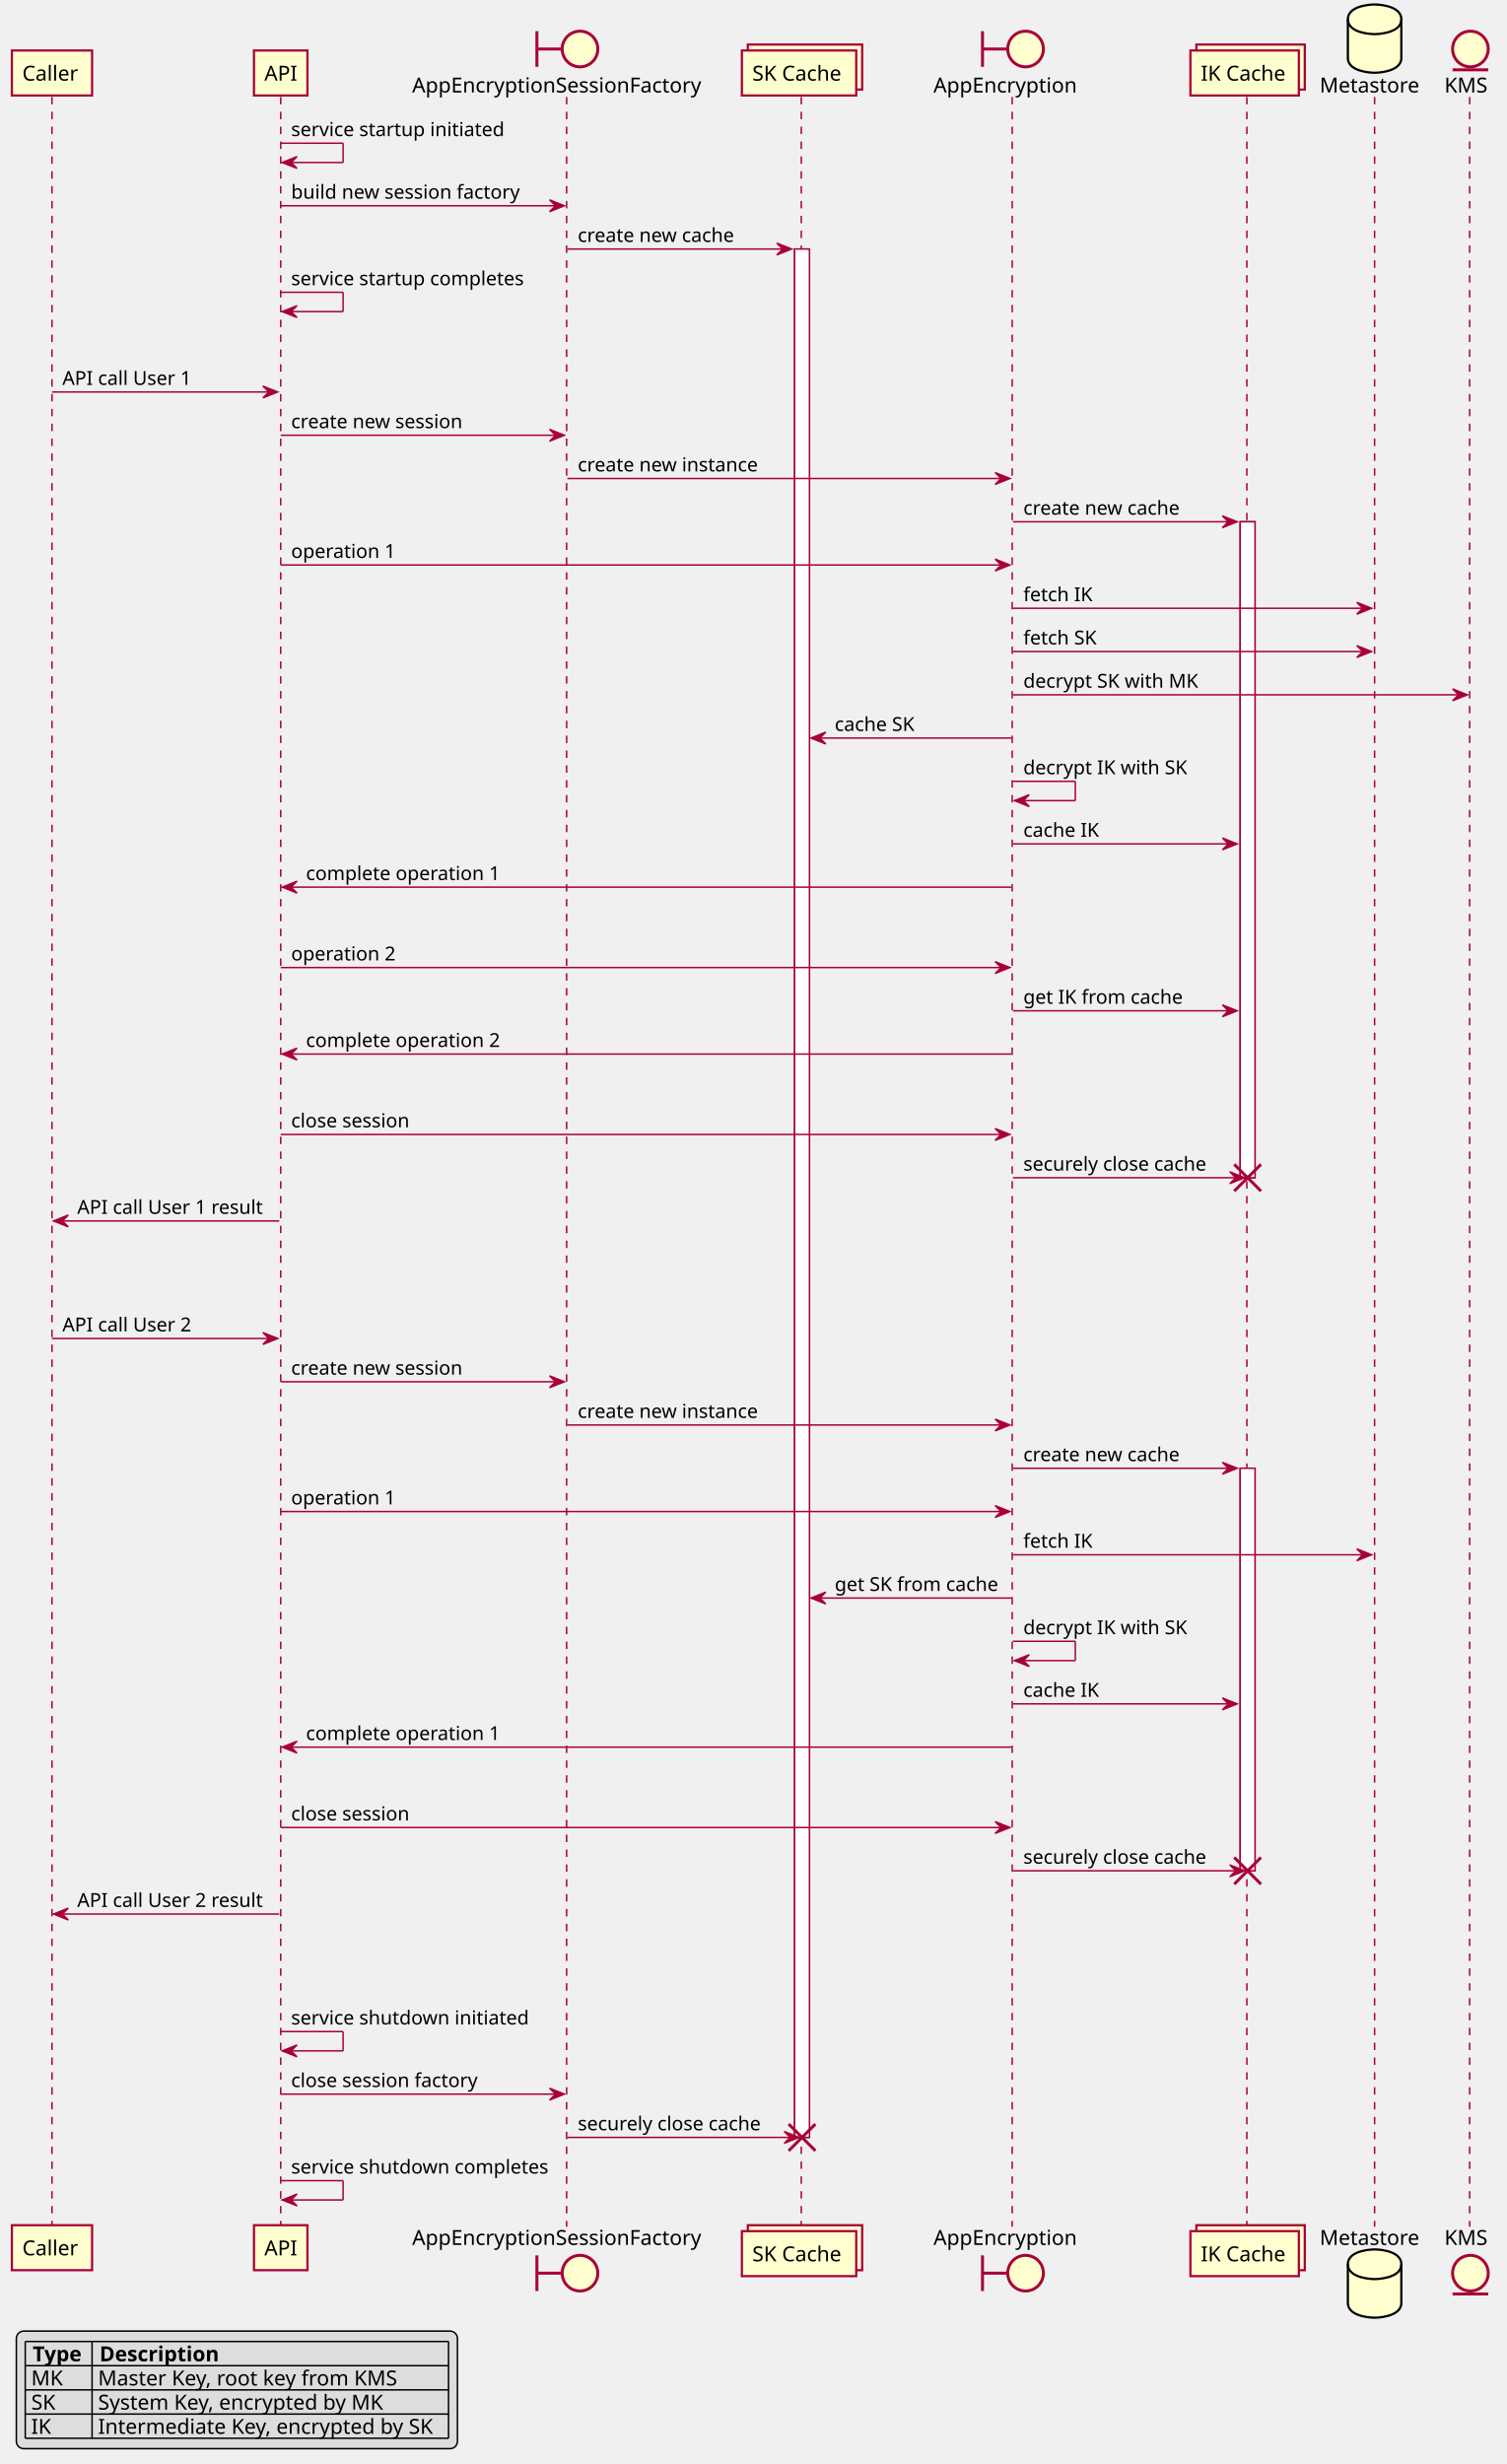
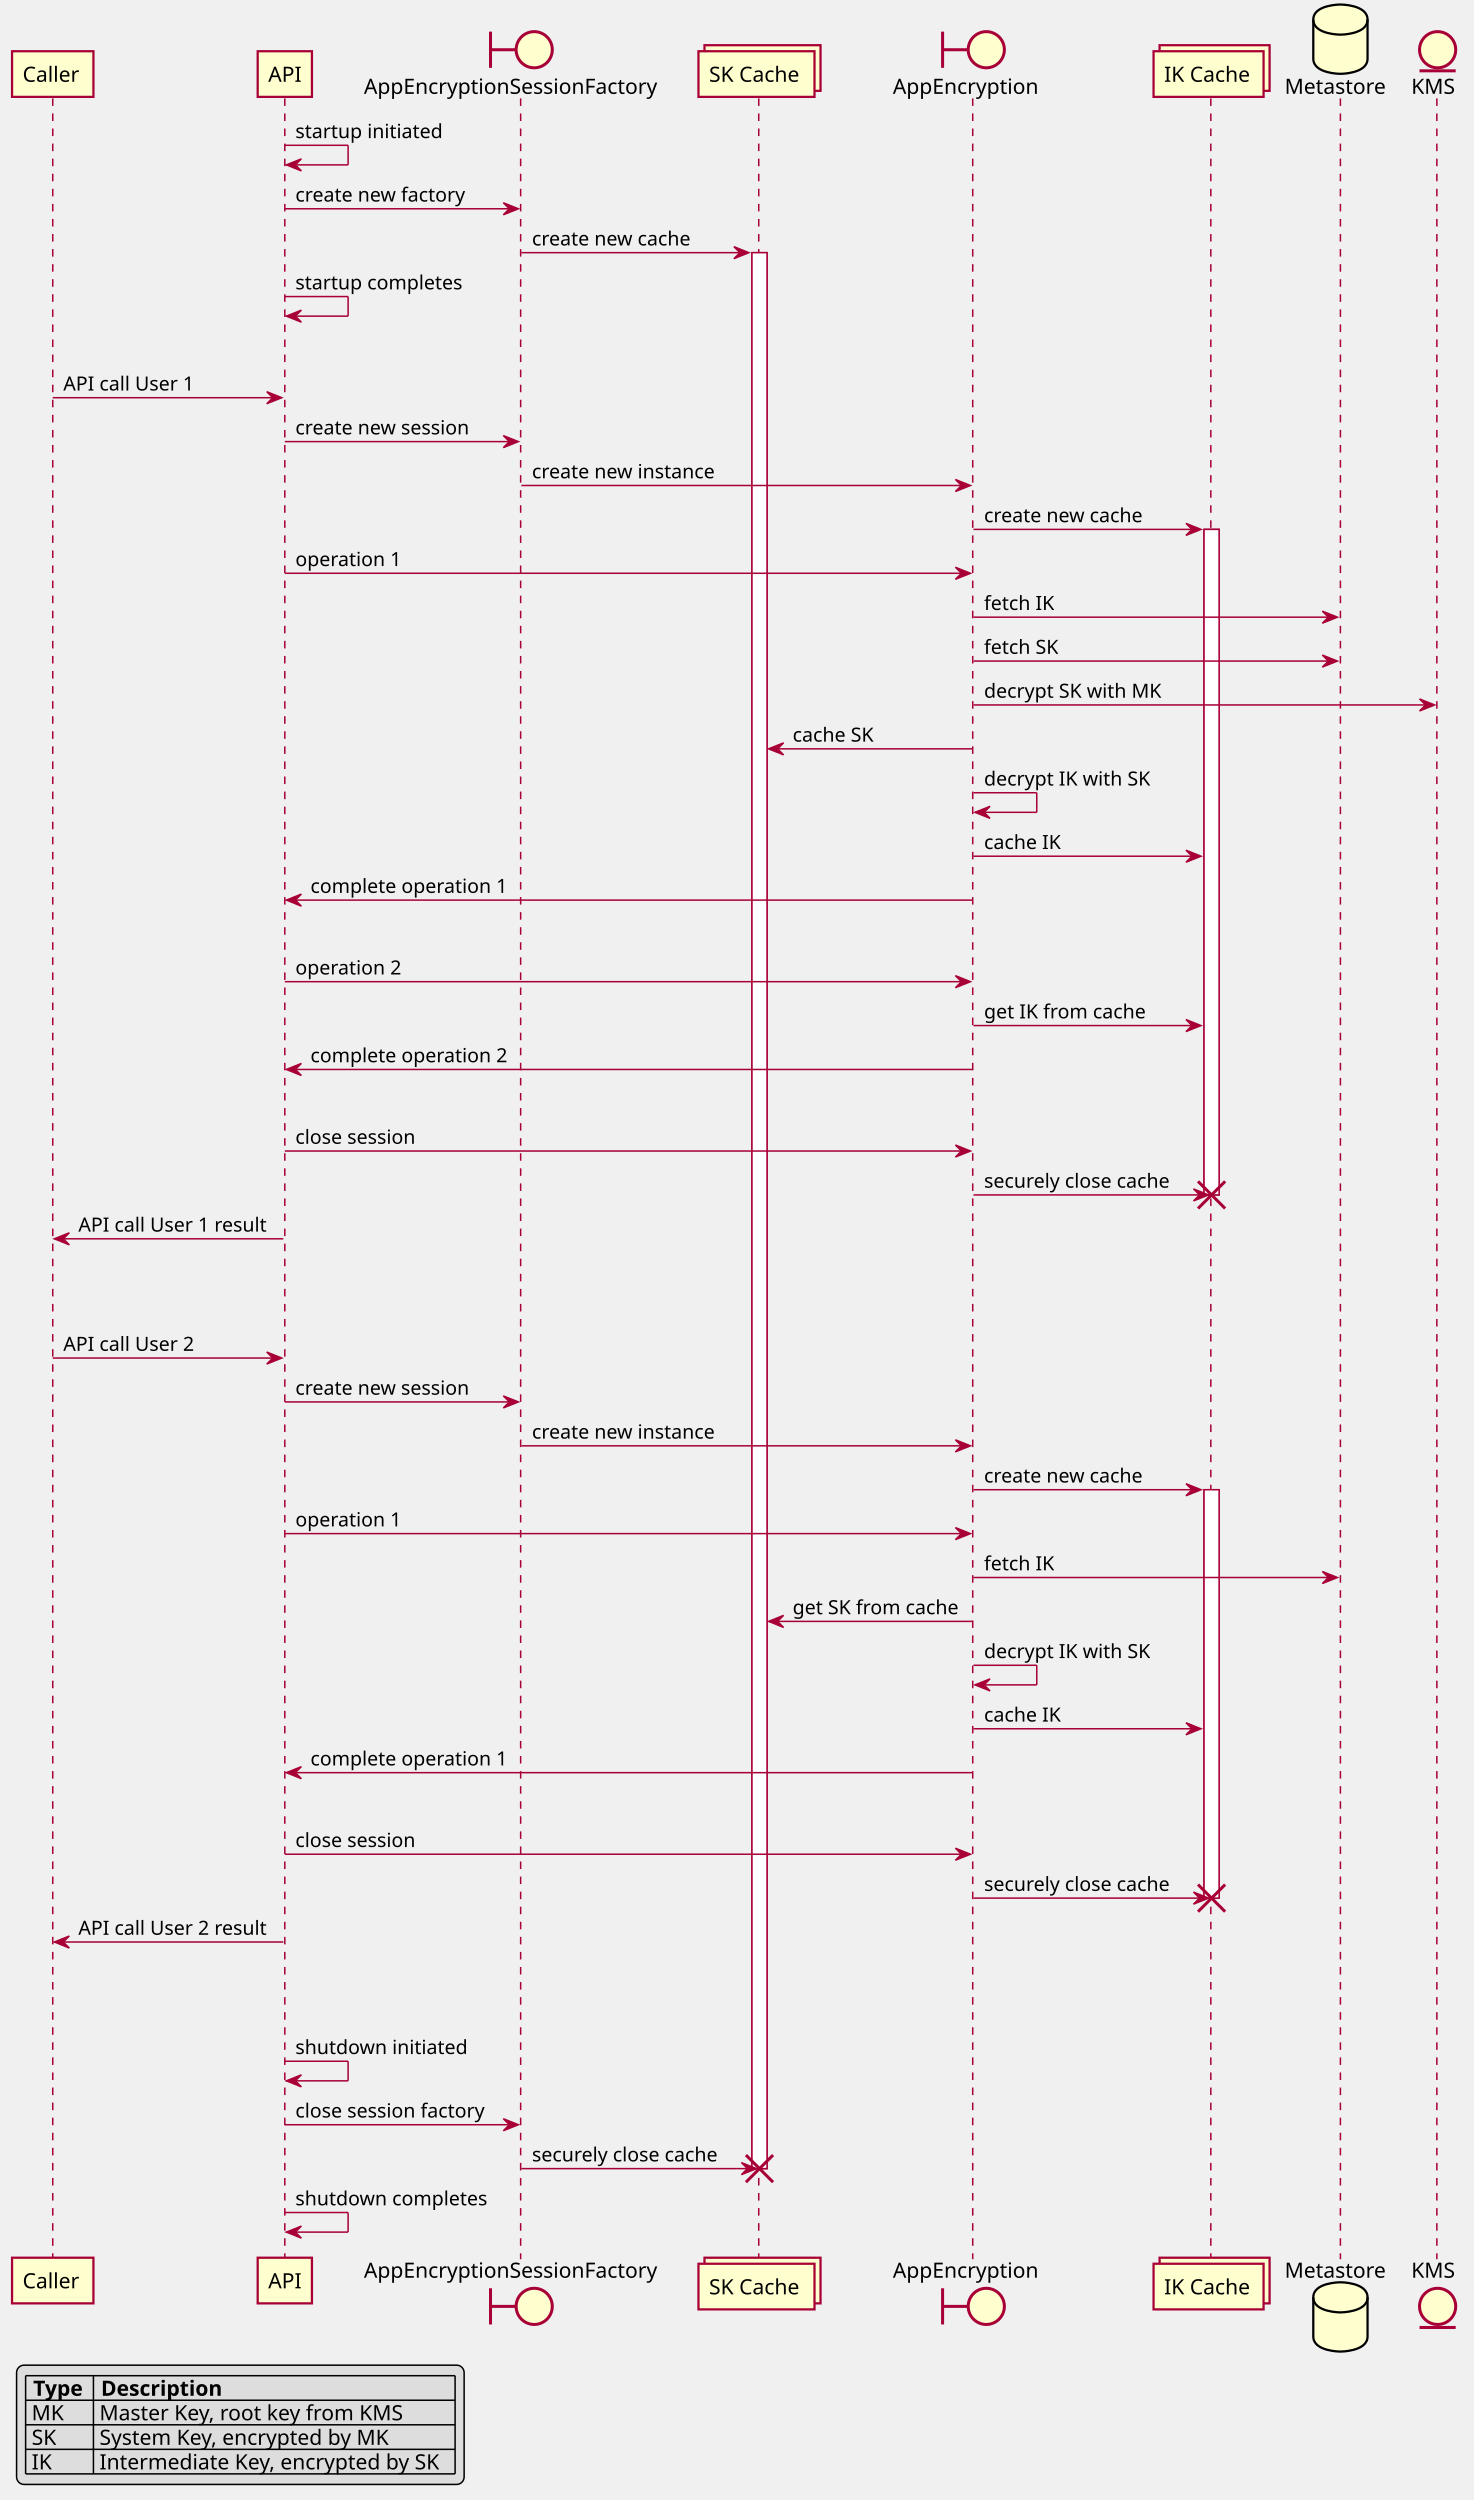
- <svg xmlns="http://www.w3.org/2000/svg" contentScriptType="application/ecmascript" contentStyleType="text/css" height="1659px" preserveAspectRatio="none" style="width:1014px;height:1659px;" version="1.1" viewBox="0 0 1014 1659" width="1014px" zoomAndPan="magnify">
+ <svg xmlns="http://www.w3.org/2000/svg" contentScriptType="application/ecmascript" contentStyleType="text/css" height="1659px" preserveAspectRatio="none" style="width:978px;height:1659px;" version="1.1" viewBox="0 0 978 1659" width="978px" zoomAndPan="magnify">
  <defs />
  <g>
-     <rect fill="#FFFFFF" height="1271.426" style="stroke: #A80036; stroke-width: 1.0;" width="10" x="535" y="167.669" />
-     <rect fill="#FFFFFF" height="441.644" style="stroke: #A80036; stroke-width: 1.0;" width="10" x="835" y="351.302" />
-     <rect fill="#FFFFFF" height="271.012" style="stroke: #A80036; stroke-width: 1.0;" width="10" x="835" y="988.578" />
+     <rect fill="#FFFFFF" height="1271.426" style="stroke: #A80036; stroke-width: 1.0;" width="10" x="499" y="167.669" />
+     <rect fill="#FFFFFF" height="441.644" style="stroke: #A80036; stroke-width: 1.0;" width="10" x="799" y="351.302" />
+     <rect fill="#FFFFFF" height="271.012" style="stroke: #A80036; stroke-width: 1.0;" width="10" x="799" y="988.578" />
    <line style="stroke: #A80036; stroke-width: 1.0; stroke-dasharray: 5.0,5.0;" x1="35" x2="35" y1="65.29" y2="1499.222" />
    <line style="stroke: #A80036; stroke-width: 1.0; stroke-dasharray: 5.0,5.0;" x1="189" x2="189" y1="65.29" y2="1499.222" />
-     <line style="stroke: #A80036; stroke-width: 1.0; stroke-dasharray: 5.0,5.0;" x1="381.5" x2="381.5" y1="65.29" y2="1499.222" />
-     <line style="stroke: #A80036; stroke-width: 1.0; stroke-dasharray: 5.0,5.0;" x1="539.5" x2="539.5" y1="65.29" y2="1499.222" />
-     <line style="stroke: #A80036; stroke-width: 1.0; stroke-dasharray: 5.0,5.0;" x1="681.5" x2="681.5" y1="65.29" y2="1499.222" />
-     <line style="stroke: #A80036; stroke-width: 1.0; stroke-dasharray: 5.0,5.0;" x1="839.5" x2="839.5" y1="65.29" y2="1499.222" />
-     <line style="stroke: #A80036; stroke-width: 1.0; stroke-dasharray: 5.0,5.0;" x1="925.5" x2="925.5" y1="65.29" y2="1499.222" />
-     <line style="stroke: #A80036; stroke-width: 1.0; stroke-dasharray: 5.0,5.0;" x1="989.5" x2="989.5" y1="65.29" y2="1499.222" />
+     <line style="stroke: #A80036; stroke-width: 1.0; stroke-dasharray: 5.0,5.0;" x1="345.5" x2="345.5" y1="65.29" y2="1499.222" />
+     <line style="stroke: #A80036; stroke-width: 1.0; stroke-dasharray: 5.0,5.0;" x1="503.5" x2="503.5" y1="65.29" y2="1499.222" />
+     <line style="stroke: #A80036; stroke-width: 1.0; stroke-dasharray: 5.0,5.0;" x1="645.5" x2="645.5" y1="65.29" y2="1499.222" />
+     <line style="stroke: #A80036; stroke-width: 1.0; stroke-dasharray: 5.0,5.0;" x1="803.5" x2="803.5" y1="65.29" y2="1499.222" />
+     <line style="stroke: #A80036; stroke-width: 1.0; stroke-dasharray: 5.0,5.0;" x1="889.5" x2="889.5" y1="65.29" y2="1499.222" />
+     <line style="stroke: #A80036; stroke-width: 1.0; stroke-dasharray: 5.0,5.0;" x1="953.5" x2="953.5" y1="65.29" y2="1499.222" />
    <rect fill="#FEFECE" height="30.29" style="stroke: #A80036; stroke-width: 1.5;" width="54" x="8" y="34" />
    <text fill="#000000" font-family="sans-serif" font-size="14" lengthAdjust="spacingAndGlyphs" textLength="40" x="15" y="54.303">Caller</text>
    <rect fill="#FEFECE" height="30.29" style="stroke: #A80036; stroke-width: 1.5;" width="54" x="8" y="1498.222" />
    <text fill="#000000" font-family="sans-serif" font-size="14" lengthAdjust="spacingAndGlyphs" textLength="40" x="15" y="1518.525">Caller</text>
    <rect fill="#FEFECE" height="30.29" style="stroke: #A80036; stroke-width: 1.5;" width="36" x="171" y="34" />
    <text fill="#000000" font-family="sans-serif" font-size="14" lengthAdjust="spacingAndGlyphs" textLength="22" x="178" y="54.303">API</text>
    <rect fill="#FEFECE" height="30.29" style="stroke: #A80036; stroke-width: 1.5;" width="36" x="171" y="1498.222" />
    <text fill="#000000" font-family="sans-serif" font-size="14" lengthAdjust="spacingAndGlyphs" textLength="22" x="178" y="1518.525">API</text>
-     <text fill="#000000" font-family="sans-serif" font-size="14" lengthAdjust="spacingAndGlyphs" textLength="203" x="277.5" y="62.303">AppEncryptionSessionFactory</text>
-     <path d="M361.5,21 L361.5,45 M361.5,33 L378.5,33 " fill="none" style="stroke: #A80036; stroke-width: 2.0;" />
-     <ellipse cx="390.5" cy="33" fill="#FEFECE" rx="12" ry="12" style="stroke: #A80036; stroke-width: 2.0;" />
-     <text fill="#000000" font-family="sans-serif" font-size="14" lengthAdjust="spacingAndGlyphs" textLength="203" x="277.5" y="1511.525">AppEncryptionSessionFactory</text>
-     <path d="M361.5,1518.512 L361.5,1542.512 M361.5,1530.512 L378.5,1530.512 " fill="none" style="stroke: #A80036; stroke-width: 2.0;" />
-     <ellipse cx="390.5" cy="1530.512" fill="#FEFECE" rx="12" ry="12" style="stroke: #A80036; stroke-width: 2.0;" />
-     <rect fill="#FEFECE" height="30.29" style="stroke: #A80036; stroke-width: 1.5;" width="77" x="503.5" y="30" />
-     <rect fill="#FEFECE" height="30.29" style="stroke: #A80036; stroke-width: 1.5;" width="77" x="499.5" y="34" />
-     <text fill="#000000" font-family="sans-serif" font-size="14" lengthAdjust="spacingAndGlyphs" textLength="63" x="506.5" y="54.303">SK Cache</text>
-     <rect fill="#FEFECE" height="30.29" style="stroke: #A80036; stroke-width: 1.5;" width="77" x="503.5" y="1498.222" />
-     <rect fill="#FEFECE" height="30.29" style="stroke: #A80036; stroke-width: 1.5;" width="77" x="499.5" y="1502.222" />
-     <text fill="#000000" font-family="sans-serif" font-size="14" lengthAdjust="spacingAndGlyphs" textLength="63" x="506.5" y="1522.525">SK Cache</text>
-     <text fill="#000000" font-family="sans-serif" font-size="14" lengthAdjust="spacingAndGlyphs" textLength="101" x="628.5" y="62.303">AppEncryption</text>
-     <path d="M661.5,21 L661.5,45 M661.5,33 L678.5,33 " fill="none" style="stroke: #A80036; stroke-width: 2.0;" />
-     <ellipse cx="690.5" cy="33" fill="#FEFECE" rx="12" ry="12" style="stroke: #A80036; stroke-width: 2.0;" />
-     <text fill="#000000" font-family="sans-serif" font-size="14" lengthAdjust="spacingAndGlyphs" textLength="101" x="628.5" y="1511.525">AppEncryption</text>
-     <path d="M661.5,1518.512 L661.5,1542.512 M661.5,1530.512 L678.5,1530.512 " fill="none" style="stroke: #A80036; stroke-width: 2.0;" />
-     <ellipse cx="690.5" cy="1530.512" fill="#FEFECE" rx="12" ry="12" style="stroke: #A80036; stroke-width: 2.0;" />
-     <rect fill="#FEFECE" height="30.29" style="stroke: #A80036; stroke-width: 1.5;" width="73" x="805.5" y="30" />
-     <rect fill="#FEFECE" height="30.29" style="stroke: #A80036; stroke-width: 1.5;" width="73" x="801.5" y="34" />
-     <text fill="#000000" font-family="sans-serif" font-size="14" lengthAdjust="spacingAndGlyphs" textLength="59" x="808.5" y="54.303">IK Cache</text>
-     <rect fill="#FEFECE" height="30.29" style="stroke: #A80036; stroke-width: 1.5;" width="73" x="805.5" y="1498.222" />
-     <rect fill="#FEFECE" height="30.29" style="stroke: #A80036; stroke-width: 1.5;" width="73" x="801.5" y="1502.222" />
-     <text fill="#000000" font-family="sans-serif" font-size="14" lengthAdjust="spacingAndGlyphs" textLength="59" x="808.5" y="1522.525">IK Cache</text>
-     <text fill="#000000" font-family="sans-serif" font-size="14" lengthAdjust="spacingAndGlyphs" textLength="68" x="888.5" y="62.303">Metastore</text>
-     <path d="M907.5,13 C907.5,3 925.5,3 925.5,3 C925.5,3 943.5,3 943.5,13 L943.5,39 C943.5,49 925.5,49 925.5,49 C925.5,49 907.5,49 907.5,39 L907.5,13 " fill="#FEFECE" style="stroke: #000000; stroke-width: 1.5;" />
-     <path d="M907.5,13 C907.5,23 925.5,23 925.5,23 C925.5,23 943.5,23 943.5,13 " fill="none" style="stroke: #000000; stroke-width: 1.5;" />
-     <text fill="#000000" font-family="sans-serif" font-size="14" lengthAdjust="spacingAndGlyphs" textLength="68" x="888.5" y="1511.525">Metastore</text>
-     <path d="M907.5,1524.512 C907.5,1514.512 925.5,1514.512 925.5,1514.512 C925.5,1514.512 943.5,1514.512 943.5,1524.512 L943.5,1550.512 C943.5,1560.512 925.5,1560.512 925.5,1560.512 C925.5,1560.512 907.5,1560.512 907.5,1550.512 L907.5,1524.512 " fill="#FEFECE" style="stroke: #000000; stroke-width: 1.5;" />
-     <path d="M907.5,1524.512 C907.5,1534.512 925.5,1534.512 925.5,1534.512 C925.5,1534.512 943.5,1534.512 943.5,1524.512 " fill="none" style="stroke: #000000; stroke-width: 1.5;" />
-     <text fill="#000000" font-family="sans-serif" font-size="14" lengthAdjust="spacingAndGlyphs" textLength="29" x="972.5" y="62.303">KMS</text>
-     <ellipse cx="990" cy="33" fill="#FEFECE" rx="12" ry="12" style="stroke: #A80036; stroke-width: 2.0;" />
-     <line style="stroke: #A80036; stroke-width: 2.0;" x1="978" x2="1002" y1="47" y2="47" />
-     <text fill="#000000" font-family="sans-serif" font-size="14" lengthAdjust="spacingAndGlyphs" textLength="29" x="972.5" y="1511.525">KMS</text>
-     <ellipse cx="990" cy="1530.512" fill="#FEFECE" rx="12" ry="12" style="stroke: #A80036; stroke-width: 2.0;" />
-     <line style="stroke: #A80036; stroke-width: 2.0;" x1="978" x2="1002" y1="1544.512" y2="1544.512" />
-     <rect fill="#FFFFFF" height="1271.426" style="stroke: #A80036; stroke-width: 1.0;" width="10" x="535" y="167.669" />
-     <rect fill="#FFFFFF" height="441.644" style="stroke: #A80036; stroke-width: 1.0;" width="10" x="835" y="351.302" />
-     <rect fill="#FFFFFF" height="271.012" style="stroke: #A80036; stroke-width: 1.0;" width="10" x="835" y="988.578" />
+     <text fill="#000000" font-family="sans-serif" font-size="14" lengthAdjust="spacingAndGlyphs" textLength="203" x="241.5" y="62.303">AppEncryptionSessionFactory</text>
+     <path d="M325.5,21 L325.5,45 M325.5,33 L342.5,33 " fill="none" style="stroke: #A80036; stroke-width: 2.0;" />
+     <ellipse cx="354.5" cy="33" fill="#FEFECE" rx="12" ry="12" style="stroke: #A80036; stroke-width: 2.0;" />
+     <text fill="#000000" font-family="sans-serif" font-size="14" lengthAdjust="spacingAndGlyphs" textLength="203" x="241.5" y="1511.525">AppEncryptionSessionFactory</text>
+     <path d="M325.5,1518.512 L325.5,1542.512 M325.5,1530.512 L342.5,1530.512 " fill="none" style="stroke: #A80036; stroke-width: 2.0;" />
+     <ellipse cx="354.5" cy="1530.512" fill="#FEFECE" rx="12" ry="12" style="stroke: #A80036; stroke-width: 2.0;" />
+     <rect fill="#FEFECE" height="30.29" style="stroke: #A80036; stroke-width: 1.5;" width="77" x="467.5" y="30" />
+     <rect fill="#FEFECE" height="30.29" style="stroke: #A80036; stroke-width: 1.5;" width="77" x="463.5" y="34" />
+     <text fill="#000000" font-family="sans-serif" font-size="14" lengthAdjust="spacingAndGlyphs" textLength="63" x="470.5" y="54.303">SK Cache</text>
+     <rect fill="#FEFECE" height="30.29" style="stroke: #A80036; stroke-width: 1.5;" width="77" x="467.5" y="1498.222" />
+     <rect fill="#FEFECE" height="30.29" style="stroke: #A80036; stroke-width: 1.5;" width="77" x="463.5" y="1502.222" />
+     <text fill="#000000" font-family="sans-serif" font-size="14" lengthAdjust="spacingAndGlyphs" textLength="63" x="470.5" y="1522.525">SK Cache</text>
+     <text fill="#000000" font-family="sans-serif" font-size="14" lengthAdjust="spacingAndGlyphs" textLength="101" x="592.5" y="62.303">AppEncryption</text>
+     <path d="M625.5,21 L625.5,45 M625.5,33 L642.5,33 " fill="none" style="stroke: #A80036; stroke-width: 2.0;" />
+     <ellipse cx="654.5" cy="33" fill="#FEFECE" rx="12" ry="12" style="stroke: #A80036; stroke-width: 2.0;" />
+     <text fill="#000000" font-family="sans-serif" font-size="14" lengthAdjust="spacingAndGlyphs" textLength="101" x="592.5" y="1511.525">AppEncryption</text>
+     <path d="M625.5,1518.512 L625.5,1542.512 M625.5,1530.512 L642.5,1530.512 " fill="none" style="stroke: #A80036; stroke-width: 2.0;" />
+     <ellipse cx="654.5" cy="1530.512" fill="#FEFECE" rx="12" ry="12" style="stroke: #A80036; stroke-width: 2.0;" />
+     <rect fill="#FEFECE" height="30.29" style="stroke: #A80036; stroke-width: 1.5;" width="73" x="769.5" y="30" />
+     <rect fill="#FEFECE" height="30.29" style="stroke: #A80036; stroke-width: 1.5;" width="73" x="765.5" y="34" />
+     <text fill="#000000" font-family="sans-serif" font-size="14" lengthAdjust="spacingAndGlyphs" textLength="59" x="772.5" y="54.303">IK Cache</text>
+     <rect fill="#FEFECE" height="30.29" style="stroke: #A80036; stroke-width: 1.5;" width="73" x="769.5" y="1498.222" />
+     <rect fill="#FEFECE" height="30.29" style="stroke: #A80036; stroke-width: 1.5;" width="73" x="765.5" y="1502.222" />
+     <text fill="#000000" font-family="sans-serif" font-size="14" lengthAdjust="spacingAndGlyphs" textLength="59" x="772.5" y="1522.525">IK Cache</text>
+     <text fill="#000000" font-family="sans-serif" font-size="14" lengthAdjust="spacingAndGlyphs" textLength="68" x="852.5" y="62.303">Metastore</text>
+     <path d="M871.5,13 C871.5,3 889.5,3 889.5,3 C889.5,3 907.5,3 907.5,13 L907.5,39 C907.5,49 889.5,49 889.5,49 C889.5,49 871.5,49 871.5,39 L871.5,13 " fill="#FEFECE" style="stroke: #000000; stroke-width: 1.5;" />
+     <path d="M871.5,13 C871.5,23 889.5,23 889.5,23 C889.5,23 907.5,23 907.5,13 " fill="none" style="stroke: #000000; stroke-width: 1.5;" />
+     <text fill="#000000" font-family="sans-serif" font-size="14" lengthAdjust="spacingAndGlyphs" textLength="68" x="852.5" y="1511.525">Metastore</text>
+     <path d="M871.5,1524.512 C871.5,1514.512 889.5,1514.512 889.5,1514.512 C889.5,1514.512 907.5,1514.512 907.5,1524.512 L907.5,1550.512 C907.5,1560.512 889.5,1560.512 889.5,1560.512 C889.5,1560.512 871.5,1560.512 871.5,1550.512 L871.5,1524.512 " fill="#FEFECE" style="stroke: #000000; stroke-width: 1.5;" />
+     <path d="M871.5,1524.512 C871.5,1534.512 889.5,1534.512 889.5,1534.512 C889.5,1534.512 907.5,1534.512 907.5,1524.512 " fill="none" style="stroke: #000000; stroke-width: 1.5;" />
+     <text fill="#000000" font-family="sans-serif" font-size="14" lengthAdjust="spacingAndGlyphs" textLength="29" x="936.5" y="62.303">KMS</text>
+     <ellipse cx="954" cy="33" fill="#FEFECE" rx="12" ry="12" style="stroke: #A80036; stroke-width: 2.0;" />
+     <line style="stroke: #A80036; stroke-width: 2.0;" x1="942" x2="966" y1="47" y2="47" />
+     <text fill="#000000" font-family="sans-serif" font-size="14" lengthAdjust="spacingAndGlyphs" textLength="29" x="936.5" y="1511.525">KMS</text>
+     <ellipse cx="954" cy="1530.512" fill="#FEFECE" rx="12" ry="12" style="stroke: #A80036; stroke-width: 2.0;" />
+     <line style="stroke: #A80036; stroke-width: 2.0;" x1="942" x2="966" y1="1544.512" y2="1544.512" />
+     <rect fill="#FFFFFF" height="1271.426" style="stroke: #A80036; stroke-width: 1.0;" width="10" x="499" y="167.669" />
+     <rect fill="#FFFFFF" height="441.644" style="stroke: #A80036; stroke-width: 1.0;" width="10" x="799" y="351.302" />
+     <rect fill="#FFFFFF" height="271.012" style="stroke: #A80036; stroke-width: 1.0;" width="10" x="799" y="988.578" />
    <line style="stroke: #A80036; stroke-width: 1.0;" x1="189" x2="231" y1="96.416" y2="96.416" />
    <line style="stroke: #A80036; stroke-width: 1.0;" x1="231" x2="231" y1="96.416" y2="109.416" />
    <line style="stroke: #A80036; stroke-width: 1.0;" x1="190" x2="231" y1="109.416" y2="109.416" />
    <polygon fill="#A80036" points="200,105.416,190,109.416,200,113.416,196,109.416" style="stroke: #A80036; stroke-width: 1.0;" />
-     <text fill="#000000" font-family="sans-serif" font-size="13" lengthAdjust="spacingAndGlyphs" textLength="149" x="196" y="91.643">service startup initiated</text>
-     <polygon fill="#A80036" points="370,134.543,380,138.543,370,142.543,374,138.543" style="stroke: #A80036; stroke-width: 1.0;" />
-     <line style="stroke: #A80036; stroke-width: 1.0;" x1="189" x2="376" y1="138.543" y2="138.543" />
-     <text fill="#000000" font-family="sans-serif" font-size="13" lengthAdjust="spacingAndGlyphs" textLength="161" x="196" y="133.769">build new session factory</text>
-     <polygon fill="#A80036" points="523,163.669,533,167.669,523,171.669,527,167.669" style="stroke: #A80036; stroke-width: 1.0;" />
-     <line style="stroke: #A80036; stroke-width: 1.0;" x1="382" x2="529" y1="167.669" y2="167.669" />
-     <text fill="#000000" font-family="sans-serif" font-size="13" lengthAdjust="spacingAndGlyphs" textLength="107" x="389" y="162.895">create new cache</text>
+     <text fill="#000000" font-family="sans-serif" font-size="13" lengthAdjust="spacingAndGlyphs" textLength="101" x="196" y="91.643">startup initiated</text>
+     <polygon fill="#A80036" points="334,134.543,344,138.543,334,142.543,338,138.543" style="stroke: #A80036; stroke-width: 1.0;" />
+     <line style="stroke: #A80036; stroke-width: 1.0;" x1="189" x2="340" y1="138.543" y2="138.543" />
+     <text fill="#000000" font-family="sans-serif" font-size="13" lengthAdjust="spacingAndGlyphs" textLength="115" x="196" y="133.769">create new factory</text>
+     <polygon fill="#A80036" points="487,163.669,497,167.669,487,171.669,491,167.669" style="stroke: #A80036; stroke-width: 1.0;" />
+     <line style="stroke: #A80036; stroke-width: 1.0;" x1="346" x2="493" y1="167.669" y2="167.669" />
+     <text fill="#000000" font-family="sans-serif" font-size="13" lengthAdjust="spacingAndGlyphs" textLength="107" x="353" y="162.895">create new cache</text>
    <line style="stroke: #A80036; stroke-width: 1.0;" x1="189" x2="231" y1="196.796" y2="196.796" />
    <line style="stroke: #A80036; stroke-width: 1.0;" x1="231" x2="231" y1="196.796" y2="209.796" />
    <line style="stroke: #A80036; stroke-width: 1.0;" x1="190" x2="231" y1="209.796" y2="209.796" />
    <polygon fill="#A80036" points="200,205.796,190,209.796,200,213.796,196,209.796" style="stroke: #A80036; stroke-width: 1.0;" />
-     <text fill="#000000" font-family="sans-serif" font-size="13" lengthAdjust="spacingAndGlyphs" textLength="162" x="196" y="192.022">service startup completes</text>
+     <text fill="#000000" font-family="sans-serif" font-size="13" lengthAdjust="spacingAndGlyphs" textLength="114" x="196" y="192.022">startup completes</text>
    <polygon fill="#A80036" points="177,259.922,187,263.922,177,267.922,181,263.922" style="stroke: #A80036; stroke-width: 1.0;" />
    <line style="stroke: #A80036; stroke-width: 1.0;" x1="35" x2="183" y1="263.922" y2="263.922" />
    <text fill="#000000" font-family="sans-serif" font-size="13" lengthAdjust="spacingAndGlyphs" textLength="90" x="42" y="259.148">API call User 1</text>
-     <polygon fill="#A80036" points="370,289.049,380,293.049,370,297.049,374,293.049" style="stroke: #A80036; stroke-width: 1.0;" />
-     <line style="stroke: #A80036; stroke-width: 1.0;" x1="189" x2="376" y1="293.049" y2="293.049" />
+     <polygon fill="#A80036" points="334,289.049,344,293.049,334,297.049,338,293.049" style="stroke: #A80036; stroke-width: 1.0;" />
+     <line style="stroke: #A80036; stroke-width: 1.0;" x1="189" x2="340" y1="293.049" y2="293.049" />
    <text fill="#000000" font-family="sans-serif" font-size="13" lengthAdjust="spacingAndGlyphs" textLength="119" x="196" y="288.275">create new session</text>
-     <polygon fill="#A80036" points="670,318.175,680,322.175,670,326.175,674,322.175" style="stroke: #A80036; stroke-width: 1.0;" />
-     <line style="stroke: #A80036; stroke-width: 1.0;" x1="382" x2="676" y1="322.175" y2="322.175" />
-     <text fill="#000000" font-family="sans-serif" font-size="13" lengthAdjust="spacingAndGlyphs" textLength="124" x="389" y="317.401">create new instance</text>
-     <polygon fill="#A80036" points="823,347.302,833,351.302,823,355.302,827,351.302" style="stroke: #A80036; stroke-width: 1.0;" />
-     <line style="stroke: #A80036; stroke-width: 1.0;" x1="682" x2="829" y1="351.302" y2="351.302" />
-     <text fill="#000000" font-family="sans-serif" font-size="13" lengthAdjust="spacingAndGlyphs" textLength="107" x="689" y="346.528">create new cache</text>
-     <polygon fill="#A80036" points="670,376.428,680,380.428,670,384.428,674,380.428" style="stroke: #A80036; stroke-width: 1.0;" />
-     <line style="stroke: #A80036; stroke-width: 1.0;" x1="189" x2="676" y1="380.428" y2="380.428" />
+     <polygon fill="#A80036" points="634,318.175,644,322.175,634,326.175,638,322.175" style="stroke: #A80036; stroke-width: 1.0;" />
+     <line style="stroke: #A80036; stroke-width: 1.0;" x1="346" x2="640" y1="322.175" y2="322.175" />
+     <text fill="#000000" font-family="sans-serif" font-size="13" lengthAdjust="spacingAndGlyphs" textLength="124" x="353" y="317.401">create new instance</text>
+     <polygon fill="#A80036" points="787,347.302,797,351.302,787,355.302,791,351.302" style="stroke: #A80036; stroke-width: 1.0;" />
+     <line style="stroke: #A80036; stroke-width: 1.0;" x1="646" x2="793" y1="351.302" y2="351.302" />
+     <text fill="#000000" font-family="sans-serif" font-size="13" lengthAdjust="spacingAndGlyphs" textLength="107" x="653" y="346.528">create new cache</text>
+     <polygon fill="#A80036" points="634,376.428,644,380.428,634,384.428,638,380.428" style="stroke: #A80036; stroke-width: 1.0;" />
+     <line style="stroke: #A80036; stroke-width: 1.0;" x1="189" x2="640" y1="380.428" y2="380.428" />
    <text fill="#000000" font-family="sans-serif" font-size="13" lengthAdjust="spacingAndGlyphs" textLength="72" x="196" y="375.654">operation 1</text>
-     <polygon fill="#A80036" points="913.5,405.555,923.5,409.555,913.5,413.555,917.5,409.555" style="stroke: #A80036; stroke-width: 1.0;" />
-     <line style="stroke: #A80036; stroke-width: 1.0;" x1="682" x2="919.5" y1="409.555" y2="409.555" />
-     <text fill="#000000" font-family="sans-serif" font-size="13" lengthAdjust="spacingAndGlyphs" textLength="48" x="689" y="404.781">fetch IK</text>
-     <polygon fill="#A80036" points="913.5,434.681,923.5,438.681,913.5,442.681,917.5,438.681" style="stroke: #A80036; stroke-width: 1.0;" />
-     <line style="stroke: #A80036; stroke-width: 1.0;" x1="682" x2="919.5" y1="438.681" y2="438.681" />
-     <text fill="#000000" font-family="sans-serif" font-size="13" lengthAdjust="spacingAndGlyphs" textLength="51" x="689" y="433.907">fetch SK</text>
-     <polygon fill="#A80036" points="978,463.808,988,467.808,978,471.808,982,467.808" style="stroke: #A80036; stroke-width: 1.0;" />
-     <line style="stroke: #A80036; stroke-width: 1.0;" x1="682" x2="984" y1="467.808" y2="467.808" />
-     <text fill="#000000" font-family="sans-serif" font-size="13" lengthAdjust="spacingAndGlyphs" textLength="120" x="689" y="463.034">decrypt SK with MK</text>
-     <polygon fill="#A80036" points="556,492.934,546,496.934,556,500.934,552,496.934" style="stroke: #A80036; stroke-width: 1.0;" />
-     <line style="stroke: #A80036; stroke-width: 1.0;" x1="550" x2="681" y1="496.934" y2="496.934" />
-     <text fill="#000000" font-family="sans-serif" font-size="13" lengthAdjust="spacingAndGlyphs" textLength="55" x="562" y="492.16">cache SK</text>
-     <line style="stroke: #A80036; stroke-width: 1.0;" x1="682" x2="724" y1="526.061" y2="526.061" />
-     <line style="stroke: #A80036; stroke-width: 1.0;" x1="724" x2="724" y1="526.061" y2="539.061" />
-     <line style="stroke: #A80036; stroke-width: 1.0;" x1="683" x2="724" y1="539.061" y2="539.061" />
-     <polygon fill="#A80036" points="693,535.061,683,539.061,693,543.061,689,539.061" style="stroke: #A80036; stroke-width: 1.0;" />
-     <text fill="#000000" font-family="sans-serif" font-size="13" lengthAdjust="spacingAndGlyphs" textLength="113" x="689" y="521.287">decrypt IK with SK</text>
-     <polygon fill="#A80036" points="823,564.187,833,568.187,823,572.187,827,568.187" style="stroke: #A80036; stroke-width: 1.0;" />
-     <line style="stroke: #A80036; stroke-width: 1.0;" x1="682" x2="829" y1="568.187" y2="568.187" />
-     <text fill="#000000" font-family="sans-serif" font-size="13" lengthAdjust="spacingAndGlyphs" textLength="52" x="689" y="563.413">cache IK</text>
+     <polygon fill="#A80036" points="877.5,405.555,887.5,409.555,877.5,413.555,881.5,409.555" style="stroke: #A80036; stroke-width: 1.0;" />
+     <line style="stroke: #A80036; stroke-width: 1.0;" x1="646" x2="883.5" y1="409.555" y2="409.555" />
+     <text fill="#000000" font-family="sans-serif" font-size="13" lengthAdjust="spacingAndGlyphs" textLength="48" x="653" y="404.781">fetch IK</text>
+     <polygon fill="#A80036" points="877.5,434.681,887.5,438.681,877.5,442.681,881.5,438.681" style="stroke: #A80036; stroke-width: 1.0;" />
+     <line style="stroke: #A80036; stroke-width: 1.0;" x1="646" x2="883.5" y1="438.681" y2="438.681" />
+     <text fill="#000000" font-family="sans-serif" font-size="13" lengthAdjust="spacingAndGlyphs" textLength="51" x="653" y="433.907">fetch SK</text>
+     <polygon fill="#A80036" points="942,463.808,952,467.808,942,471.808,946,467.808" style="stroke: #A80036; stroke-width: 1.0;" />
+     <line style="stroke: #A80036; stroke-width: 1.0;" x1="646" x2="948" y1="467.808" y2="467.808" />
+     <text fill="#000000" font-family="sans-serif" font-size="13" lengthAdjust="spacingAndGlyphs" textLength="120" x="653" y="463.034">decrypt SK with MK</text>
+     <polygon fill="#A80036" points="520,492.934,510,496.934,520,500.934,516,496.934" style="stroke: #A80036; stroke-width: 1.0;" />
+     <line style="stroke: #A80036; stroke-width: 1.0;" x1="514" x2="645" y1="496.934" y2="496.934" />
+     <text fill="#000000" font-family="sans-serif" font-size="13" lengthAdjust="spacingAndGlyphs" textLength="55" x="526" y="492.16">cache SK</text>
+     <line style="stroke: #A80036; stroke-width: 1.0;" x1="646" x2="688" y1="526.061" y2="526.061" />
+     <line style="stroke: #A80036; stroke-width: 1.0;" x1="688" x2="688" y1="526.061" y2="539.061" />
+     <line style="stroke: #A80036; stroke-width: 1.0;" x1="647" x2="688" y1="539.061" y2="539.061" />
+     <polygon fill="#A80036" points="657,535.061,647,539.061,657,543.061,653,539.061" style="stroke: #A80036; stroke-width: 1.0;" />
+     <text fill="#000000" font-family="sans-serif" font-size="13" lengthAdjust="spacingAndGlyphs" textLength="113" x="653" y="521.287">decrypt IK with SK</text>
+     <polygon fill="#A80036" points="787,564.187,797,568.187,787,572.187,791,568.187" style="stroke: #A80036; stroke-width: 1.0;" />
+     <line style="stroke: #A80036; stroke-width: 1.0;" x1="646" x2="793" y1="568.187" y2="568.187" />
+     <text fill="#000000" font-family="sans-serif" font-size="13" lengthAdjust="spacingAndGlyphs" textLength="52" x="653" y="563.413">cache IK</text>
    <polygon fill="#A80036" points="200,593.313,190,597.313,200,601.313,196,597.313" style="stroke: #A80036; stroke-width: 1.0;" />
-     <line style="stroke: #A80036; stroke-width: 1.0;" x1="194" x2="681" y1="597.313" y2="597.313" />
+     <line style="stroke: #A80036; stroke-width: 1.0;" x1="194" x2="645" y1="597.313" y2="597.313" />
    <text fill="#000000" font-family="sans-serif" font-size="13" lengthAdjust="spacingAndGlyphs" textLength="134" x="206" y="592.54">complete operation 1</text>
-     <polygon fill="#A80036" points="670,647.44,680,651.44,670,655.44,674,651.44" style="stroke: #A80036; stroke-width: 1.0;" />
-     <line style="stroke: #A80036; stroke-width: 1.0;" x1="189" x2="676" y1="651.44" y2="651.44" />
+     <polygon fill="#A80036" points="634,647.44,644,651.44,634,655.44,638,651.44" style="stroke: #A80036; stroke-width: 1.0;" />
+     <line style="stroke: #A80036; stroke-width: 1.0;" x1="189" x2="640" y1="651.44" y2="651.44" />
    <text fill="#000000" font-family="sans-serif" font-size="13" lengthAdjust="spacingAndGlyphs" textLength="72" x="196" y="646.666">operation 2</text>
-     <polygon fill="#A80036" points="823,676.566,833,680.566,823,684.566,827,680.566" style="stroke: #A80036; stroke-width: 1.0;" />
-     <line style="stroke: #A80036; stroke-width: 1.0;" x1="682" x2="829" y1="680.566" y2="680.566" />
-     <text fill="#000000" font-family="sans-serif" font-size="13" lengthAdjust="spacingAndGlyphs" textLength="110" x="689" y="675.793">get IK from cache</text>
+     <polygon fill="#A80036" points="787,676.566,797,680.566,787,684.566,791,680.566" style="stroke: #A80036; stroke-width: 1.0;" />
+     <line style="stroke: #A80036; stroke-width: 1.0;" x1="646" x2="793" y1="680.566" y2="680.566" />
+     <text fill="#000000" font-family="sans-serif" font-size="13" lengthAdjust="spacingAndGlyphs" textLength="110" x="653" y="675.793">get IK from cache</text>
    <polygon fill="#A80036" points="200,705.693,190,709.693,200,713.693,196,709.693" style="stroke: #A80036; stroke-width: 1.0;" />
-     <line style="stroke: #A80036; stroke-width: 1.0;" x1="194" x2="681" y1="709.693" y2="709.693" />
+     <line style="stroke: #A80036; stroke-width: 1.0;" x1="194" x2="645" y1="709.693" y2="709.693" />
    <text fill="#000000" font-family="sans-serif" font-size="13" lengthAdjust="spacingAndGlyphs" textLength="134" x="206" y="704.919">complete operation 2</text>
-     <polygon fill="#A80036" points="670,759.819,680,763.819,670,767.819,674,763.819" style="stroke: #A80036; stroke-width: 1.0;" />
-     <line style="stroke: #A80036; stroke-width: 1.0;" x1="189" x2="676" y1="763.819" y2="763.819" />
+     <polygon fill="#A80036" points="634,759.819,644,763.819,634,767.819,638,763.819" style="stroke: #A80036; stroke-width: 1.0;" />
+     <line style="stroke: #A80036; stroke-width: 1.0;" x1="189" x2="640" y1="763.819" y2="763.819" />
    <text fill="#000000" font-family="sans-serif" font-size="13" lengthAdjust="spacingAndGlyphs" textLength="85" x="196" y="759.045">close session</text>
-     <polygon fill="#A80036" points="828,788.946,838,792.946,828,796.946,832,792.946" style="stroke: #A80036; stroke-width: 1.0;" />
-     <line style="stroke: #A80036; stroke-width: 1.0;" x1="682" x2="834" y1="792.946" y2="792.946" />
-     <text fill="#000000" font-family="sans-serif" font-size="13" lengthAdjust="spacingAndGlyphs" textLength="129" x="689" y="788.172">securely close cache</text>
-     <line style="stroke: #A80036; stroke-width: 2.0;" x1="831" x2="849" y1="783.946" y2="801.946" />
-     <line style="stroke: #A80036; stroke-width: 2.0;" x1="831" x2="849" y1="801.946" y2="783.946" />
+     <polygon fill="#A80036" points="792,788.946,802,792.946,792,796.946,796,792.946" style="stroke: #A80036; stroke-width: 1.0;" />
+     <line style="stroke: #A80036; stroke-width: 1.0;" x1="646" x2="798" y1="792.946" y2="792.946" />
+     <text fill="#000000" font-family="sans-serif" font-size="13" lengthAdjust="spacingAndGlyphs" textLength="129" x="653" y="788.172">securely close cache</text>
+     <line style="stroke: #A80036; stroke-width: 2.0;" x1="795" x2="813" y1="783.946" y2="801.946" />
+     <line style="stroke: #A80036; stroke-width: 2.0;" x1="795" x2="813" y1="801.946" y2="783.946" />
    <polygon fill="#A80036" points="46,818.072,36,822.072,46,826.072,42,822.072" style="stroke: #A80036; stroke-width: 1.0;" />
    <line style="stroke: #A80036; stroke-width: 1.0;" x1="40" x2="188" y1="822.072" y2="822.072" />
    <text fill="#000000" font-family="sans-serif" font-size="13" lengthAdjust="spacingAndGlyphs" textLength="130" x="52" y="817.298">API call User 1 result</text>
    <polygon fill="#A80036" points="177,897.199,187,901.199,177,905.199,181,901.199" style="stroke: #A80036; stroke-width: 1.0;" />
    <line style="stroke: #A80036; stroke-width: 1.0;" x1="35" x2="183" y1="901.199" y2="901.199" />
    <text fill="#000000" font-family="sans-serif" font-size="13" lengthAdjust="spacingAndGlyphs" textLength="90" x="42" y="896.425">API call User 2</text>
-     <polygon fill="#A80036" points="370,926.325,380,930.325,370,934.325,374,930.325" style="stroke: #A80036; stroke-width: 1.0;" />
-     <line style="stroke: #A80036; stroke-width: 1.0;" x1="189" x2="376" y1="930.325" y2="930.325" />
+     <polygon fill="#A80036" points="334,926.325,344,930.325,334,934.325,338,930.325" style="stroke: #A80036; stroke-width: 1.0;" />
+     <line style="stroke: #A80036; stroke-width: 1.0;" x1="189" x2="340" y1="930.325" y2="930.325" />
    <text fill="#000000" font-family="sans-serif" font-size="13" lengthAdjust="spacingAndGlyphs" textLength="119" x="196" y="925.551">create new session</text>
-     <polygon fill="#A80036" points="670,955.452,680,959.452,670,963.452,674,959.452" style="stroke: #A80036; stroke-width: 1.0;" />
-     <line style="stroke: #A80036; stroke-width: 1.0;" x1="382" x2="676" y1="959.452" y2="959.452" />
-     <text fill="#000000" font-family="sans-serif" font-size="13" lengthAdjust="spacingAndGlyphs" textLength="124" x="389" y="954.678">create new instance</text>
-     <polygon fill="#A80036" points="823,984.578,833,988.578,823,992.578,827,988.578" style="stroke: #A80036; stroke-width: 1.0;" />
-     <line style="stroke: #A80036; stroke-width: 1.0;" x1="682" x2="829" y1="988.578" y2="988.578" />
-     <text fill="#000000" font-family="sans-serif" font-size="13" lengthAdjust="spacingAndGlyphs" textLength="107" x="689" y="983.804">create new cache</text>
-     <polygon fill="#A80036" points="670,1013.705,680,1017.705,670,1021.705,674,1017.705" style="stroke: #A80036; stroke-width: 1.0;" />
-     <line style="stroke: #A80036; stroke-width: 1.0;" x1="189" x2="676" y1="1017.705" y2="1017.705" />
+     <polygon fill="#A80036" points="634,955.452,644,959.452,634,963.452,638,959.452" style="stroke: #A80036; stroke-width: 1.0;" />
+     <line style="stroke: #A80036; stroke-width: 1.0;" x1="346" x2="640" y1="959.452" y2="959.452" />
+     <text fill="#000000" font-family="sans-serif" font-size="13" lengthAdjust="spacingAndGlyphs" textLength="124" x="353" y="954.678">create new instance</text>
+     <polygon fill="#A80036" points="787,984.578,797,988.578,787,992.578,791,988.578" style="stroke: #A80036; stroke-width: 1.0;" />
+     <line style="stroke: #A80036; stroke-width: 1.0;" x1="646" x2="793" y1="988.578" y2="988.578" />
+     <text fill="#000000" font-family="sans-serif" font-size="13" lengthAdjust="spacingAndGlyphs" textLength="107" x="653" y="983.804">create new cache</text>
+     <polygon fill="#A80036" points="634,1013.705,644,1017.705,634,1021.705,638,1017.705" style="stroke: #A80036; stroke-width: 1.0;" />
+     <line style="stroke: #A80036; stroke-width: 1.0;" x1="189" x2="640" y1="1017.705" y2="1017.705" />
    <text fill="#000000" font-family="sans-serif" font-size="13" lengthAdjust="spacingAndGlyphs" textLength="72" x="196" y="1012.931">operation 1</text>
-     <polygon fill="#A80036" points="913.5,1042.831,923.5,1046.831,913.5,1050.831,917.5,1046.831" style="stroke: #A80036; stroke-width: 1.0;" />
-     <line style="stroke: #A80036; stroke-width: 1.0;" x1="682" x2="919.5" y1="1046.831" y2="1046.831" />
-     <text fill="#000000" font-family="sans-serif" font-size="13" lengthAdjust="spacingAndGlyphs" textLength="48" x="689" y="1042.057">fetch IK</text>
-     <polygon fill="#A80036" points="556,1071.957,546,1075.957,556,1079.957,552,1075.957" style="stroke: #A80036; stroke-width: 1.0;" />
-     <line style="stroke: #A80036; stroke-width: 1.0;" x1="550" x2="681" y1="1075.957" y2="1075.957" />
-     <text fill="#000000" font-family="sans-serif" font-size="13" lengthAdjust="spacingAndGlyphs" textLength="113" x="562" y="1071.184">get SK from cache</text>
-     <line style="stroke: #A80036; stroke-width: 1.0;" x1="682" x2="724" y1="1105.084" y2="1105.084" />
-     <line style="stroke: #A80036; stroke-width: 1.0;" x1="724" x2="724" y1="1105.084" y2="1118.084" />
-     <line style="stroke: #A80036; stroke-width: 1.0;" x1="683" x2="724" y1="1118.084" y2="1118.084" />
-     <polygon fill="#A80036" points="693,1114.084,683,1118.084,693,1122.084,689,1118.084" style="stroke: #A80036; stroke-width: 1.0;" />
-     <text fill="#000000" font-family="sans-serif" font-size="13" lengthAdjust="spacingAndGlyphs" textLength="113" x="689" y="1100.31">decrypt IK with SK</text>
-     <polygon fill="#A80036" points="823,1143.21,833,1147.21,823,1151.21,827,1147.21" style="stroke: #A80036; stroke-width: 1.0;" />
-     <line style="stroke: #A80036; stroke-width: 1.0;" x1="682" x2="829" y1="1147.21" y2="1147.21" />
-     <text fill="#000000" font-family="sans-serif" font-size="13" lengthAdjust="spacingAndGlyphs" textLength="52" x="689" y="1142.437">cache IK</text>
+     <polygon fill="#A80036" points="877.5,1042.831,887.5,1046.831,877.5,1050.831,881.5,1046.831" style="stroke: #A80036; stroke-width: 1.0;" />
+     <line style="stroke: #A80036; stroke-width: 1.0;" x1="646" x2="883.5" y1="1046.831" y2="1046.831" />
+     <text fill="#000000" font-family="sans-serif" font-size="13" lengthAdjust="spacingAndGlyphs" textLength="48" x="653" y="1042.057">fetch IK</text>
+     <polygon fill="#A80036" points="520,1071.957,510,1075.957,520,1079.957,516,1075.957" style="stroke: #A80036; stroke-width: 1.0;" />
+     <line style="stroke: #A80036; stroke-width: 1.0;" x1="514" x2="645" y1="1075.957" y2="1075.957" />
+     <text fill="#000000" font-family="sans-serif" font-size="13" lengthAdjust="spacingAndGlyphs" textLength="113" x="526" y="1071.184">get SK from cache</text>
+     <line style="stroke: #A80036; stroke-width: 1.0;" x1="646" x2="688" y1="1105.084" y2="1105.084" />
+     <line style="stroke: #A80036; stroke-width: 1.0;" x1="688" x2="688" y1="1105.084" y2="1118.084" />
+     <line style="stroke: #A80036; stroke-width: 1.0;" x1="647" x2="688" y1="1118.084" y2="1118.084" />
+     <polygon fill="#A80036" points="657,1114.084,647,1118.084,657,1122.084,653,1118.084" style="stroke: #A80036; stroke-width: 1.0;" />
+     <text fill="#000000" font-family="sans-serif" font-size="13" lengthAdjust="spacingAndGlyphs" textLength="113" x="653" y="1100.31">decrypt IK with SK</text>
+     <polygon fill="#A80036" points="787,1143.21,797,1147.21,787,1151.21,791,1147.21" style="stroke: #A80036; stroke-width: 1.0;" />
+     <line style="stroke: #A80036; stroke-width: 1.0;" x1="646" x2="793" y1="1147.21" y2="1147.21" />
+     <text fill="#000000" font-family="sans-serif" font-size="13" lengthAdjust="spacingAndGlyphs" textLength="52" x="653" y="1142.437">cache IK</text>
    <polygon fill="#A80036" points="200,1172.337,190,1176.337,200,1180.337,196,1176.337" style="stroke: #A80036; stroke-width: 1.0;" />
-     <line style="stroke: #A80036; stroke-width: 1.0;" x1="194" x2="681" y1="1176.337" y2="1176.337" />
+     <line style="stroke: #A80036; stroke-width: 1.0;" x1="194" x2="645" y1="1176.337" y2="1176.337" />
    <text fill="#000000" font-family="sans-serif" font-size="13" lengthAdjust="spacingAndGlyphs" textLength="134" x="206" y="1171.563">complete operation 1</text>
-     <polygon fill="#A80036" points="670,1226.463,680,1230.463,670,1234.463,674,1230.463" style="stroke: #A80036; stroke-width: 1.0;" />
-     <line style="stroke: #A80036; stroke-width: 1.0;" x1="189" x2="676" y1="1230.463" y2="1230.463" />
+     <polygon fill="#A80036" points="634,1226.463,644,1230.463,634,1234.463,638,1230.463" style="stroke: #A80036; stroke-width: 1.0;" />
+     <line style="stroke: #A80036; stroke-width: 1.0;" x1="189" x2="640" y1="1230.463" y2="1230.463" />
    <text fill="#000000" font-family="sans-serif" font-size="13" lengthAdjust="spacingAndGlyphs" textLength="85" x="196" y="1225.689">close session</text>
-     <polygon fill="#A80036" points="828,1255.59,838,1259.59,828,1263.59,832,1259.59" style="stroke: #A80036; stroke-width: 1.0;" />
-     <line style="stroke: #A80036; stroke-width: 1.0;" x1="682" x2="834" y1="1259.59" y2="1259.59" />
-     <text fill="#000000" font-family="sans-serif" font-size="13" lengthAdjust="spacingAndGlyphs" textLength="129" x="689" y="1254.816">securely close cache</text>
-     <line style="stroke: #A80036; stroke-width: 2.0;" x1="831" x2="849" y1="1250.59" y2="1268.59" />
-     <line style="stroke: #A80036; stroke-width: 2.0;" x1="831" x2="849" y1="1268.59" y2="1250.59" />
+     <polygon fill="#A80036" points="792,1255.59,802,1259.59,792,1263.59,796,1259.59" style="stroke: #A80036; stroke-width: 1.0;" />
+     <line style="stroke: #A80036; stroke-width: 1.0;" x1="646" x2="798" y1="1259.59" y2="1259.59" />
+     <text fill="#000000" font-family="sans-serif" font-size="13" lengthAdjust="spacingAndGlyphs" textLength="129" x="653" y="1254.816">securely close cache</text>
+     <line style="stroke: #A80036; stroke-width: 2.0;" x1="795" x2="813" y1="1250.59" y2="1268.59" />
+     <line style="stroke: #A80036; stroke-width: 2.0;" x1="795" x2="813" y1="1268.59" y2="1250.59" />
    <polygon fill="#A80036" points="46,1284.716,36,1288.716,46,1292.716,42,1288.716" style="stroke: #A80036; stroke-width: 1.0;" />
    <line style="stroke: #A80036; stroke-width: 1.0;" x1="40" x2="188" y1="1288.716" y2="1288.716" />
    <text fill="#000000" font-family="sans-serif" font-size="13" lengthAdjust="spacingAndGlyphs" textLength="130" x="52" y="1283.942">API call User 2 result</text>
    <line style="stroke: #A80036; stroke-width: 1.0;" x1="189" x2="231" y1="1367.843" y2="1367.843" />
    <line style="stroke: #A80036; stroke-width: 1.0;" x1="231" x2="231" y1="1367.843" y2="1380.843" />
    <line style="stroke: #A80036; stroke-width: 1.0;" x1="190" x2="231" y1="1380.843" y2="1380.843" />
    <polygon fill="#A80036" points="200,1376.843,190,1380.843,200,1384.843,196,1380.843" style="stroke: #A80036; stroke-width: 1.0;" />
-     <text fill="#000000" font-family="sans-serif" font-size="13" lengthAdjust="spacingAndGlyphs" textLength="166" x="196" y="1363.069">service shutdown initiated</text>
-     <polygon fill="#A80036" points="370,1405.969,380,1409.969,370,1413.969,374,1409.969" style="stroke: #A80036; stroke-width: 1.0;" />
-     <line style="stroke: #A80036; stroke-width: 1.0;" x1="189" x2="376" y1="1409.969" y2="1409.969" />
+     <text fill="#000000" font-family="sans-serif" font-size="13" lengthAdjust="spacingAndGlyphs" textLength="118" x="196" y="1363.069">shutdown initiated</text>
+     <polygon fill="#A80036" points="334,1405.969,344,1409.969,334,1413.969,338,1409.969" style="stroke: #A80036; stroke-width: 1.0;" />
+     <line style="stroke: #A80036; stroke-width: 1.0;" x1="189" x2="340" y1="1409.969" y2="1409.969" />
    <text fill="#000000" font-family="sans-serif" font-size="13" lengthAdjust="spacingAndGlyphs" textLength="133" x="196" y="1405.195">close session factory</text>
-     <polygon fill="#A80036" points="528,1435.096,538,1439.096,528,1443.096,532,1439.096" style="stroke: #A80036; stroke-width: 1.0;" />
-     <line style="stroke: #A80036; stroke-width: 1.0;" x1="382" x2="534" y1="1439.096" y2="1439.096" />
-     <text fill="#000000" font-family="sans-serif" font-size="13" lengthAdjust="spacingAndGlyphs" textLength="129" x="389" y="1434.322">securely close cache</text>
-     <line style="stroke: #A80036; stroke-width: 2.0;" x1="531" x2="549" y1="1430.096" y2="1448.096" />
-     <line style="stroke: #A80036; stroke-width: 2.0;" x1="531" x2="549" y1="1448.096" y2="1430.096" />
+     <polygon fill="#A80036" points="492,1435.096,502,1439.096,492,1443.096,496,1439.096" style="stroke: #A80036; stroke-width: 1.0;" />
+     <line style="stroke: #A80036; stroke-width: 1.0;" x1="346" x2="498" y1="1439.096" y2="1439.096" />
+     <text fill="#000000" font-family="sans-serif" font-size="13" lengthAdjust="spacingAndGlyphs" textLength="129" x="353" y="1434.322">securely close cache</text>
+     <line style="stroke: #A80036; stroke-width: 2.0;" x1="495" x2="513" y1="1430.096" y2="1448.096" />
+     <line style="stroke: #A80036; stroke-width: 2.0;" x1="495" x2="513" y1="1448.096" y2="1430.096" />
    <line style="stroke: #A80036; stroke-width: 1.0;" x1="189" x2="231" y1="1468.222" y2="1468.222" />
    <line style="stroke: #A80036; stroke-width: 1.0;" x1="231" x2="231" y1="1468.222" y2="1481.222" />
    <line style="stroke: #A80036; stroke-width: 1.0;" x1="190" x2="231" y1="1481.222" y2="1481.222" />
    <polygon fill="#A80036" points="200,1477.222,190,1481.222,200,1485.222,196,1481.222" style="stroke: #A80036; stroke-width: 1.0;" />
-     <text fill="#000000" font-family="sans-serif" font-size="13" lengthAdjust="spacingAndGlyphs" textLength="179" x="196" y="1463.448">service shutdown completes</text>
+     <text fill="#000000" font-family="sans-serif" font-size="13" lengthAdjust="spacingAndGlyphs" textLength="131" x="196" y="1463.448">shutdown completes</text>
    <rect fill="#DDDDDD" height="79.16" rx="5" ry="5" style="stroke: #000000; stroke-width: 1.0;" width="297" x="11" y="1569.512" />
    <text fill="#000000" font-family="sans-serif" font-size="14" font-weight="bold" lengthAdjust="spacingAndGlyphs" textLength="35" x="22" y="1589.849">Type</text>
    <text fill="#000000" font-family="sans-serif" font-size="14" font-weight="bold" lengthAdjust="spacingAndGlyphs" textLength="83" x="67" y="1589.849">Description</text>
    <text fill="#000000" font-family="sans-serif" font-size="14" lengthAdjust="spacingAndGlyphs" textLength="21" x="21" y="1606.105">MK</text>
    <text fill="#000000" font-family="sans-serif" font-size="14" lengthAdjust="spacingAndGlyphs" textLength="208" x="66" y="1606.105">Master Key, root key from KMS</text>
    <text fill="#000000" font-family="sans-serif" font-size="14" lengthAdjust="spacingAndGlyphs" textLength="17" x="21" y="1622.395">SK</text>
    <text fill="#000000" font-family="sans-serif" font-size="14" lengthAdjust="spacingAndGlyphs" textLength="197" x="66" y="1622.395">System Key, encrypted by MK</text>
    <text fill="#000000" font-family="sans-serif" font-size="14" lengthAdjust="spacingAndGlyphs" textLength="13" x="21" y="1638.685">IK</text>
    <text fill="#000000" font-family="sans-serif" font-size="14" lengthAdjust="spacingAndGlyphs" textLength="232" x="66" y="1638.685">Intermediate Key, encrypted by SK</text>
    <line style="stroke: #000000; stroke-width: 1.0;" x1="17" x2="302" y1="1576.512" y2="1576.512" />
    <line style="stroke: #000000; stroke-width: 1.0;" x1="17" x2="302" y1="1592.802" y2="1592.802" />
    <line style="stroke: #000000; stroke-width: 1.0;" x1="17" x2="302" y1="1609.092" y2="1609.092" />
    <line style="stroke: #000000; stroke-width: 1.0;" x1="17" x2="302" y1="1625.382" y2="1625.382" />
    <line style="stroke: #000000; stroke-width: 1.0;" x1="17" x2="302" y1="1641.672" y2="1641.672" />
    <line style="stroke: #000000; stroke-width: 1.0;" x1="17" x2="17" y1="1576.512" y2="1641.672" />
    <line style="stroke: #000000; stroke-width: 1.0;" x1="62" x2="62" y1="1576.512" y2="1641.672" />
    <line style="stroke: #000000; stroke-width: 1.0;" x1="302" x2="302" y1="1576.512" y2="1641.672" />
  </g>
</svg>
